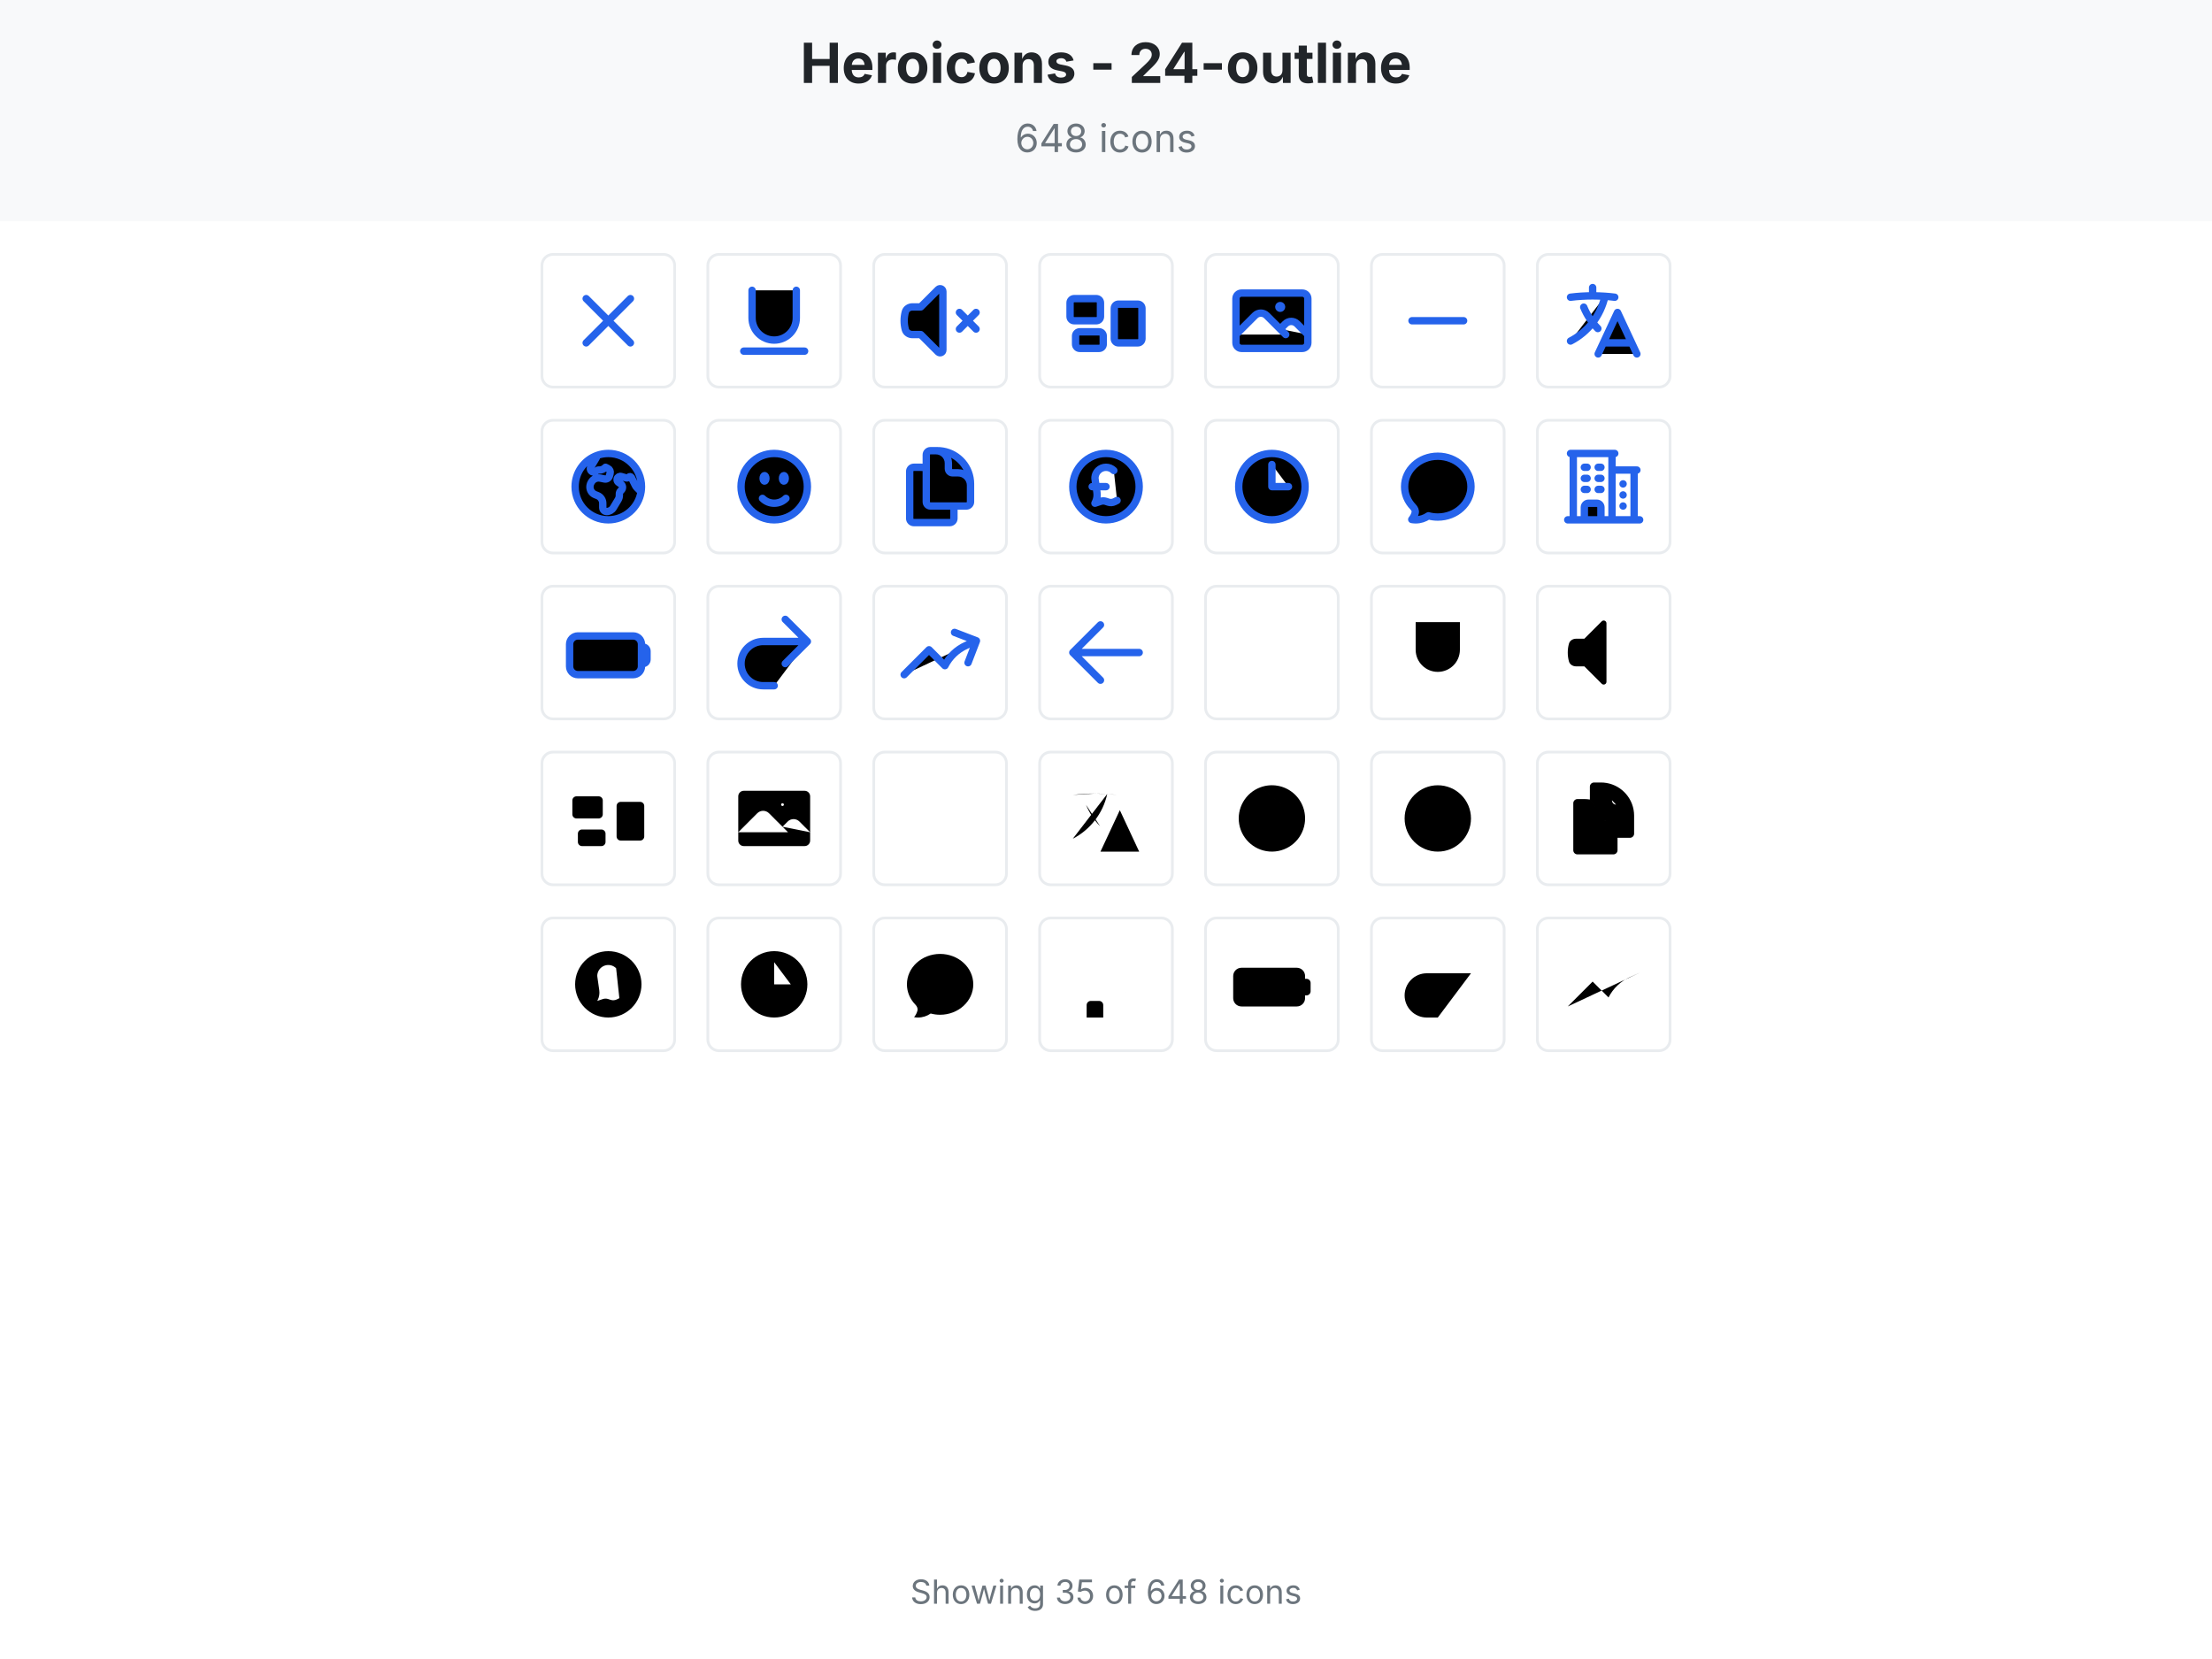
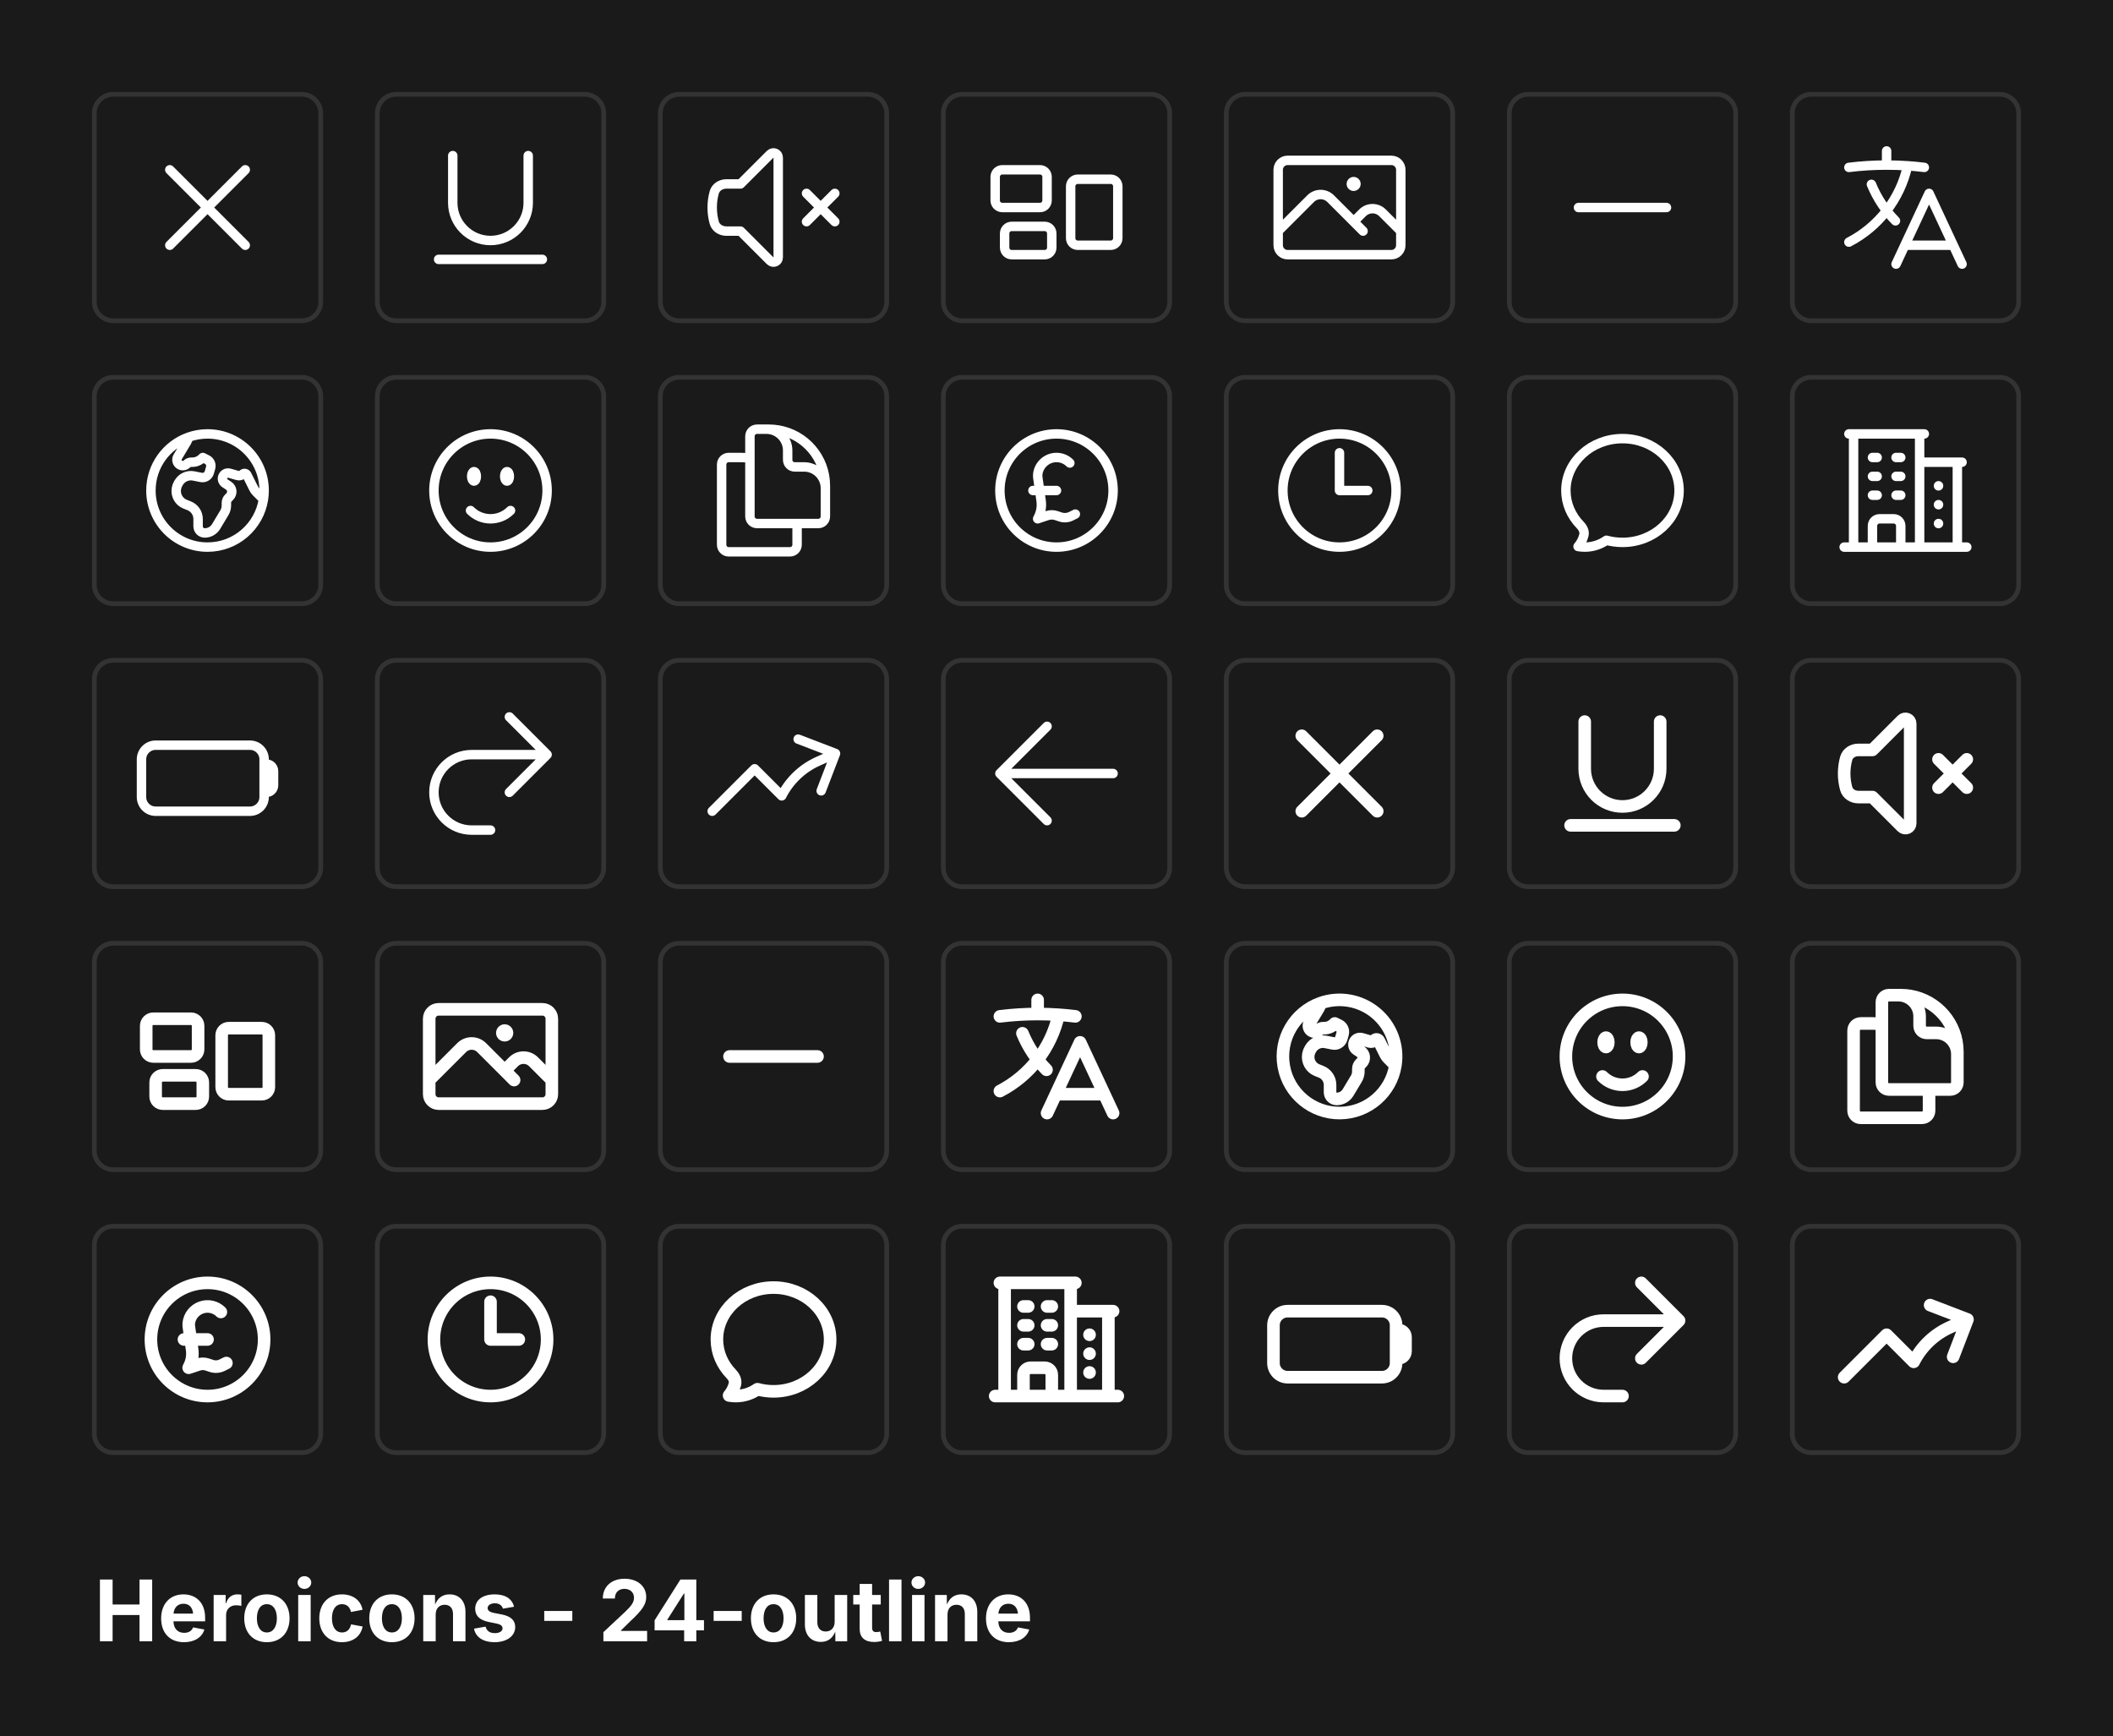
- <svg xmlns="http://www.w3.org/2000/svg" width="800" height="600">
-   <rect width="800" height="600" fill="#ffffff" />
-   <rect width="800" height="80" fill="#f8f9fa" />
-   <text x="400" y="30" text-anchor="middle" font-family="system-ui, -apple-system, sans-serif" font-size="20" font-weight="bold" fill="#212529">Heroicons - 24-outline</text>
-   <text x="400" y="55" text-anchor="middle" font-family="system-ui, -apple-system, sans-serif" font-size="14" fill="#6c757d">648 icons</text>
-   <g transform="translate(196, 92)">
-     <rect width="48" height="48" fill="#ffffff" stroke="#e9ecef" stroke-width="1" rx="4" />
-     <svg x="8" y="8" width="32" height="32" viewBox="0 0 24 24">
-       <path d="M6 18L18 6M6 6L18 18" stroke="#2563eb" stroke-width="2" stroke-linecap="round" stroke-linejoin="round" />
-     </svg>
-   </g>
-   <g transform="translate(256, 92)">
-     <rect width="48" height="48" fill="#ffffff" stroke="#e9ecef" stroke-width="1" rx="4" />
-     <svg x="8" y="8" width="32" height="32" viewBox="0 0 24 24">
-       <path d="M17.995 3.744V11.245C17.995 14.559 15.309 17.245 11.995 17.245C8.682 17.245 5.996 14.559 5.996 11.245V3.744M3.746 20.246H20.245" stroke="#2563eb" stroke-width="2" stroke-linecap="round" stroke-linejoin="round" />
-     </svg>
-   </g>
-   <g transform="translate(316, 92)">
-     <rect width="48" height="48" fill="#ffffff" stroke="#e9ecef" stroke-width="1" rx="4" />
-     <svg x="8" y="8" width="32" height="32" viewBox="0 0 24 24">
-       <path d="M17.25 9.75L19.5 12M19.5 12L21.75 14.25M19.5 12L21.75 9.75M19.5 12L17.25 14.25M6.75 8.25L11.47 3.53C11.942 3.058 12.75 3.392 12.75 4.061V19.939C12.75 20.608 11.942 20.942 11.47 20.47L6.75 15.75H4.509C3.63 15.75 2.806 15.243 2.572 14.396C2.362 13.633 2.25 12.83 2.25 12C2.25 11.17 2.362 10.367 2.572 9.604C2.806 8.756 3.63 8.25 4.509 8.25H6.75Z" stroke="#2563eb" stroke-width="2" stroke-linecap="round" stroke-linejoin="round" />
-     </svg>
-   </g>
-   <g transform="translate(376, 92)">
-     <rect width="48" height="48" fill="#ffffff" stroke="#e9ecef" stroke-width="1" rx="4" />
-     <svg x="8" y="8" width="32" height="32" viewBox="0 0 24 24">
-       <path d="M2.25 7.125C2.25 6.504 2.754 6 3.375 6H9.375C9.996 6 10.5 6.504 10.5 7.125V10.875C10.5 11.496 9.996 12 9.375 12H3.375C2.754 12 2.25 11.496 2.25 10.875V7.125Z" stroke="#2563eb" stroke-width="2" stroke-linecap="round" stroke-linejoin="round" />
-       <path d="M14.25 8.625C14.25 8.004 14.754 7.5 15.375 7.5H20.625C21.246 7.5 21.75 8.004 21.75 8.625V16.875C21.75 17.496 21.246 18 20.625 18H15.375C14.754 18 14.25 17.496 14.25 16.875V8.625Z" stroke="#2563eb" stroke-width="2" stroke-linecap="round" stroke-linejoin="round" />
-       <path d="M3.75 16.125C3.75 15.504 4.254 15 4.875 15H10.125C10.746 15 11.25 15.504 11.25 16.125V18.375C11.25 18.996 10.746 19.5 10.125 19.5H4.875C4.254 19.5 3.75 18.996 3.75 18.375V16.125Z" stroke="#2563eb" stroke-width="2" stroke-linecap="round" stroke-linejoin="round" />
-     </svg>
-   </g>
-   <g transform="translate(436, 92)">
-     <rect width="48" height="48" fill="#ffffff" stroke="#e9ecef" stroke-width="1" rx="4" />
-     <svg x="8" y="8" width="32" height="32" viewBox="0 0 24 24">
-       <path d="M2.25 15.75L7.409 10.591C8.288 9.712 9.712 9.712 10.591 10.591L15.75 15.75M14.25 14.25L15.659 12.841C16.538 11.962 17.962 11.962 18.841 12.841L21.75 15.75M3.75 19.5H20.25C21.078 19.5 21.75 18.828 21.75 18V6C21.75 5.172 21.078 4.5 20.25 4.5H3.75C2.922 4.5 2.25 5.172 2.25 6V18C2.25 18.828 2.922 19.5 3.75 19.5ZM14.25 8.25H14.258V8.258H14.25V8.25ZM14.625 8.25C14.625 8.457 14.457 8.625 14.25 8.625C14.043 8.625 13.875 8.457 13.875 8.25C13.875 8.043 14.043 7.875 14.25 7.875C14.457 7.875 14.625 8.043 14.625 8.25Z" stroke="#2563eb" stroke-width="2" stroke-linecap="round" stroke-linejoin="round" />
-     </svg>
-   </g>
-   <g transform="translate(496, 92)">
-     <rect width="48" height="48" fill="#ffffff" stroke="#e9ecef" stroke-width="1" rx="4" />
-     <svg x="8" y="8" width="32" height="32" viewBox="0 0 24 24">
-       <path d="M5 12H19" stroke="#2563eb" stroke-width="2" stroke-linecap="round" stroke-linejoin="round" />
-     </svg>
-   </g>
-   <g transform="translate(556, 92)">
-     <rect width="48" height="48" fill="#ffffff" stroke="#e9ecef" stroke-width="1" rx="4" />
-     <svg x="8" y="8" width="32" height="32" viewBox="0 0 24 24">
-       <path d="M10.5 21L15.75 9.75L21 21M12 18H19.5M3 5.621C4.966 5.376 6.968 5.25 9 5.25M9 5.25C10.121 5.25 11.233 5.288 12.334 5.364M9 5.25V3M12.334 5.364C11.176 10.658 7.689 15.08 3 17.502M12.334 5.364C13.23 5.425 14.119 5.511 15 5.621M10.411 14.116C8.786 12.462 7.477 10.495 6.584 8.314" stroke="#2563eb" stroke-width="2" stroke-linecap="round" stroke-linejoin="round" />
-     </svg>
-   </g>
-   <g transform="translate(196, 152)">
-     <rect width="48" height="48" fill="#ffffff" stroke="#e9ecef" stroke-width="1" rx="4" />
-     <svg x="8" y="8" width="32" height="32" viewBox="0 0 24 24">
-       <path d="M20.893 13.393L19.758 12.258C19.587 12.087 19.445 11.89 19.337 11.673L18.257 9.513C18.13 9.261 17.794 9.206 17.594 9.406C17.382 9.618 17.071 9.699 16.782 9.616L15.509 9.253C15.026 9.114 14.524 9.404 14.402 9.892C14.311 10.257 14.459 10.639 14.771 10.848L15.358 11.239C15.949 11.633 16.032 12.468 15.53 12.97L15.329 13.171C15.118 13.382 15 13.668 15 13.966V14.377C15 14.785 14.889 15.185 14.679 15.534L13.365 17.725C12.983 18.361 12.296 18.75 11.555 18.75C10.972 18.75 10.5 18.278 10.5 17.695V16.523C10.5 15.603 9.94 14.776 9.086 14.434L8.431 14.173C7.45 13.78 6.874 12.757 7.048 11.714L7.055 11.671C7.101 11.393 7.2 11.126 7.345 10.884L7.434 10.735C7.923 9.919 8.872 9.499 9.805 9.686L10.983 9.922C11.557 10.037 12.124 9.691 12.285 9.127L12.493 8.398C12.642 7.877 12.399 7.325 11.915 7.082L11.25 6.75L11.159 6.841C10.737 7.263 10.165 7.5 9.568 7.5H9.387C9.139 7.5 8.901 7.599 8.726 7.774C8.442 8.058 8.008 8.129 7.65 7.95C7.164 7.707 6.988 7.103 7.267 6.638L8.679 4.284C8.82 4.05 8.916 3.792 8.965 3.525M20.893 13.393C20.963 12.939 21 12.474 21 12C21 7.029 16.971 3 12 3C10.935 3 9.913 3.185 8.965 3.525M20.893 13.393C20.223 17.702 16.497 21 12 21C7.029 21 3 16.971 3 12C3 8.095 5.487 4.77 8.965 3.525" stroke="#2563eb" stroke-width="2" stroke-linecap="round" stroke-linejoin="round" />
-     </svg>
-   </g>
-   <g transform="translate(256, 152)">
-     <rect width="48" height="48" fill="#ffffff" stroke="#e9ecef" stroke-width="1" rx="4" />
-     <svg x="8" y="8" width="32" height="32" viewBox="0 0 24 24">
-       <path d="M15.182 15.182C13.425 16.939 10.575 16.939 8.818 15.182M21 12C21 16.971 16.971 21 12 21C7.029 21 3 16.971 3 12C3 7.029 7.029 3 12 3C16.971 3 21 7.029 21 12ZM9.75 9.75C9.75 10.164 9.582 10.5 9.375 10.5C9.168 10.5 9 10.164 9 9.75C9 9.336 9.168 9 9.375 9C9.582 9 9.75 9.336 9.75 9.75ZM9.375 9.75H9.383V9.765H9.375V9.75ZM15 9.75C15 10.164 14.832 10.5 14.625 10.5C14.418 10.5 14.25 10.164 14.25 9.75C14.25 9.336 14.418 9 14.625 9C14.832 9 15 9.336 15 9.75ZM14.625 9.75H14.633V9.765H14.625V9.75Z" stroke="#2563eb" stroke-width="2" stroke-linecap="round" stroke-linejoin="round" />
-     </svg>
-   </g>
-   <g transform="translate(316, 152)">
-     <rect width="48" height="48" fill="#ffffff" stroke="#e9ecef" stroke-width="1" rx="4" />
-     <svg x="8" y="8" width="32" height="32" viewBox="0 0 24 24">
-       <path d="M15.75 17.25V20.625C15.75 21.246 15.246 21.75 14.625 21.75H4.875C4.254 21.75 3.75 21.246 3.75 20.625V7.875C3.75 7.254 4.254 6.75 4.875 6.75H6.75C7.261 6.75 7.762 6.793 8.25 6.874M15.75 17.25H19.125C19.746 17.25 20.25 16.746 20.25 16.125V11.25C20.25 6.791 17.007 3.089 12.75 2.374C12.262 2.293 11.761 2.25 11.25 2.25H9.375C8.754 2.25 8.25 2.754 8.25 3.375V6.874M15.75 17.25H9.375C8.754 17.25 8.25 16.746 8.25 16.125V6.874M20.25 13.5V11.625C20.25 9.761 18.739 8.25 16.875 8.25H15.375C14.754 8.25 14.25 7.746 14.25 7.125V5.625C14.25 3.761 12.739 2.25 10.875 2.25H9.75" stroke="#2563eb" stroke-width="2" stroke-linecap="round" stroke-linejoin="round" />
-     </svg>
-   </g>
-   <g transform="translate(376, 152)">
-     <rect width="48" height="48" fill="#ffffff" stroke="#e9ecef" stroke-width="1" rx="4" />
-     <svg x="8" y="8" width="32" height="32" viewBox="0 0 24 24">
-       <path d="M14.121 7.629C12.95 6.457 11.05 6.457 9.879 7.629C9.374 8.133 9.087 8.773 9.017 9.431C8.994 9.643 9.015 9.856 9.045 10.067L9.551 13.608C9.681 14.515 9.531 15.439 9.121 16.257L9 16.5L10.539 15.987C11 15.833 11.5 15.833 11.961 15.987L12.616 16.205C13.182 16.394 13.8 16.35 14.334 16.083L15 15.75M8.25 12H12M21 12C21 16.971 16.971 21 12 21C7.029 21 3 16.971 3 12C3 7.029 7.029 3 12 3C16.971 3 21 7.029 21 12Z" stroke="#2563eb" stroke-width="2" stroke-linecap="round" stroke-linejoin="round" />
-     </svg>
-   </g>
-   <g transform="translate(436, 152)">
-     <rect width="48" height="48" fill="#ffffff" stroke="#e9ecef" stroke-width="1" rx="4" />
-     <svg x="8" y="8" width="32" height="32" viewBox="0 0 24 24">
-       <path d="M12 6V12H16.5M21 12C21 16.971 16.971 21 12 21C7.029 21 3 16.971 3 12C3 7.029 7.029 3 12 3C16.971 3 21 7.029 21 12Z" stroke="#2563eb" stroke-width="2" stroke-linecap="round" stroke-linejoin="round" />
-     </svg>
-   </g>
-   <g transform="translate(496, 152)">
-     <rect width="48" height="48" fill="#ffffff" stroke="#e9ecef" stroke-width="1" rx="4" />
-     <svg x="8" y="8" width="32" height="32" viewBox="0 0 24 24">
-       <path d="M12 20.25C16.971 20.25 21 16.556 21 12C21 7.444 16.971 3.75 12 3.75C7.029 3.75 3 7.444 3 12C3 14.104 3.859 16.023 5.273 17.481C5.705 17.927 6.014 18.519 5.859 19.121C5.688 19.788 5.368 20.396 4.936 20.906C5.092 20.934 5.25 20.956 5.41 20.971C5.604 20.99 5.801 21 6 21C7.282 21 8.47 20.598 9.445 19.913C10.255 20.132 11.113 20.25 12 20.25Z" stroke="#2563eb" stroke-width="2" stroke-linecap="round" stroke-linejoin="round" />
-     </svg>
-   </g>
-   <g transform="translate(556, 152)">
-     <rect width="48" height="48" fill="#ffffff" stroke="#e9ecef" stroke-width="1" rx="4" />
-     <svg x="8" y="8" width="32" height="32" viewBox="0 0 24 24">
-       <path d="M2.25 21H21.75M3.75 3V21M14.25 3V21M20.25 7.5V21M6.75 6.75H7.5M6.75 9.75H7.5M6.75 12.75H7.5M10.5 6.75H11.25M10.5 9.75H11.25M10.5 12.75H11.25M6.75 21V17.625C6.75 17.004 7.254 16.5 7.875 16.5H10.125C10.746 16.5 11.25 17.004 11.25 17.625V21M3 3H15M14.25 7.5H21M17.25 11.25H17.258V11.258H17.25V11.25ZM17.25 14.25H17.258V14.258H17.25V14.25ZM17.25 17.25H17.258V17.258H17.25V17.25Z" stroke="#2563eb" stroke-width="2" stroke-linecap="round" stroke-linejoin="round" />
-     </svg>
-   </g>
-   <g transform="translate(196, 212)">
-     <rect width="48" height="48" fill="#ffffff" stroke="#e9ecef" stroke-width="1" rx="4" />
-     <svg x="8" y="8" width="32" height="32" viewBox="0 0 24 24">
-       <path d="M21 10.5H21.375C21.996 10.5 22.5 11.004 22.5 11.625V13.875C22.5 14.496 21.996 15 21.375 15H21M3.75 18H18.75C19.993 18 21 16.993 21 15.75V9.75C21 8.507 19.993 7.5 18.75 7.5H3.75C2.507 7.5 1.5 8.507 1.5 9.75V15.75C1.5 16.993 2.507 18 3.75 18Z" stroke="#2563eb" stroke-width="2" stroke-linecap="round" stroke-linejoin="round" />
-     </svg>
-   </g>
-   <g transform="translate(256, 212)">
-     <rect width="48" height="48" fill="#ffffff" stroke="#e9ecef" stroke-width="1" rx="4" />
-     <svg x="8" y="8" width="32" height="32" viewBox="0 0 24 24">
-       <path d="M15 15L21 9M21 9L15 3M21 9H9C5.686 9 3 11.686 3 15C3 18.314 5.686 21 9 21H12" stroke="#2563eb" stroke-width="2" stroke-linecap="round" stroke-linejoin="round" />
-     </svg>
-   </g>
-   <g transform="translate(316, 212)">
-     <rect width="48" height="48" fill="#ffffff" stroke="#e9ecef" stroke-width="1" rx="4" />
-     <svg x="8" y="8" width="32" height="32" viewBox="0 0 24 24">
-       <path d="M2.25 18L9 11.25L13.306 15.556C14.51 13.188 16.504 11.202 19.12 10.037L21.861 8.817M21.861 8.817L15.92 6.537M21.861 8.817L19.58 14.758" stroke="#2563eb" stroke-width="2" stroke-linecap="round" stroke-linejoin="round" />
-     </svg>
-   </g>
-   <g transform="translate(376, 212)">
-     <rect width="48" height="48" fill="#ffffff" stroke="#e9ecef" stroke-width="1" rx="4" />
-     <svg x="8" y="8" width="32" height="32" viewBox="0 0 24 24">
-       <path d="M10.5 19.5L3 12M3 12L10.5 4.5M3 12H21" stroke="#2563eb" stroke-width="2" stroke-linecap="round" stroke-linejoin="round" />
-     </svg>
-   </g>
-   <g transform="translate(436, 212)">
-     <rect width="48" height="48" fill="#ffffff" stroke="#e9ecef" stroke-width="1" rx="4" />
-     <svg x="8" y="8" width="32" height="32" viewBox="0 0 24 24">
+ <svg xmlns="http://www.w3.org/2000/svg" width="448" height="368">
+   <rect width="448" height="368" fill="#1a1a1a" />
+   <g transform="translate(20, 20)">
+     <rect width="48" height="48" fill="#1a1a1a" stroke="#333333" stroke-width="1" rx="4" />
+     <svg x="8" y="8" width="32" height="32" viewBox="0 0 24 24" style="stroke: #ffffff; fill: none; stroke-width: 2; stroke-linecap: round; stroke-linejoin: round;">
+       <path d="M6 18L18 6M6 6L18 18" stroke-width="1.5" stroke-linecap="round" stroke-linejoin="round" />
+     </svg>
+   </g>
+   <g transform="translate(80, 20)">
+     <rect width="48" height="48" fill="#1a1a1a" stroke="#333333" stroke-width="1" rx="4" />
+     <svg x="8" y="8" width="32" height="32" viewBox="0 0 24 24" style="stroke: #ffffff; fill: none; stroke-width: 2; stroke-linecap: round; stroke-linejoin: round;">
+       <path d="M17.995 3.744V11.245C17.995 14.559 15.309 17.245 11.995 17.245C8.682 17.245 5.996 14.559 5.996 11.245V3.744M3.746 20.246H20.245" stroke-width="1.5" stroke-linecap="round" stroke-linejoin="round" />
+     </svg>
+   </g>
+   <g transform="translate(140, 20)">
+     <rect width="48" height="48" fill="#1a1a1a" stroke="#333333" stroke-width="1" rx="4" />
+     <svg x="8" y="8" width="32" height="32" viewBox="0 0 24 24" style="stroke: #ffffff; fill: none; stroke-width: 2; stroke-linecap: round; stroke-linejoin: round;">
+       <path d="M17.25 9.75L19.5 12M19.5 12L21.75 14.25M19.5 12L21.75 9.75M19.5 12L17.25 14.25M6.75 8.25L11.47 3.53C11.942 3.058 12.75 3.392 12.75 4.061V19.939C12.75 20.608 11.942 20.942 11.47 20.47L6.75 15.75H4.509C3.63 15.75 2.806 15.243 2.572 14.396C2.362 13.633 2.25 12.83 2.25 12C2.25 11.17 2.362 10.367 2.572 9.604C2.806 8.756 3.63 8.25 4.509 8.25H6.75Z" stroke-width="1.5" stroke-linecap="round" stroke-linejoin="round" />
+     </svg>
+   </g>
+   <g transform="translate(200, 20)">
+     <rect width="48" height="48" fill="#1a1a1a" stroke="#333333" stroke-width="1" rx="4" />
+     <svg x="8" y="8" width="32" height="32" viewBox="0 0 24 24" style="stroke: #ffffff; fill: none; stroke-width: 2; stroke-linecap: round; stroke-linejoin: round;">
+       <path d="M2.25 7.125C2.25 6.504 2.754 6 3.375 6H9.375C9.996 6 10.5 6.504 10.5 7.125V10.875C10.5 11.496 9.996 12 9.375 12H3.375C2.754 12 2.25 11.496 2.25 10.875V7.125Z" stroke-width="1.5" stroke-linecap="round" stroke-linejoin="round" />
+       <path d="M14.25 8.625C14.25 8.004 14.754 7.5 15.375 7.5H20.625C21.246 7.5 21.75 8.004 21.75 8.625V16.875C21.75 17.496 21.246 18 20.625 18H15.375C14.754 18 14.25 17.496 14.25 16.875V8.625Z" stroke-width="1.5" stroke-linecap="round" stroke-linejoin="round" />
+       <path d="M3.75 16.125C3.75 15.504 4.254 15 4.875 15H10.125C10.746 15 11.25 15.504 11.25 16.125V18.375C11.25 18.996 10.746 19.5 10.125 19.5H4.875C4.254 19.5 3.75 18.996 3.75 18.375V16.125Z" stroke-width="1.5" stroke-linecap="round" stroke-linejoin="round" />
+     </svg>
+   </g>
+   <g transform="translate(260, 20)">
+     <rect width="48" height="48" fill="#1a1a1a" stroke="#333333" stroke-width="1" rx="4" />
+     <svg x="8" y="8" width="32" height="32" viewBox="0 0 24 24" style="stroke: #ffffff; fill: none; stroke-width: 2; stroke-linecap: round; stroke-linejoin: round;">
+       <path d="M2.25 15.75L7.409 10.591C8.288 9.712 9.712 9.712 10.591 10.591L15.75 15.75M14.25 14.25L15.659 12.841C16.538 11.962 17.962 11.962 18.841 12.841L21.75 15.75M3.75 19.5H20.25C21.078 19.5 21.75 18.828 21.75 18V6C21.75 5.172 21.078 4.5 20.25 4.5H3.75C2.922 4.5 2.25 5.172 2.25 6V18C2.25 18.828 2.922 19.5 3.75 19.5ZM14.25 8.25H14.258V8.258H14.25V8.25ZM14.625 8.25C14.625 8.457 14.457 8.625 14.25 8.625C14.043 8.625 13.875 8.457 13.875 8.25C13.875 8.043 14.043 7.875 14.25 7.875C14.457 7.875 14.625 8.043 14.625 8.25Z" stroke-width="1.5" stroke-linecap="round" stroke-linejoin="round" />
+     </svg>
+   </g>
+   <g transform="translate(320, 20)">
+     <rect width="48" height="48" fill="#1a1a1a" stroke="#333333" stroke-width="1" rx="4" />
+     <svg x="8" y="8" width="32" height="32" viewBox="0 0 24 24" style="stroke: #ffffff; fill: none; stroke-width: 2; stroke-linecap: round; stroke-linejoin: round;">
+       <path d="M5 12H19" stroke-width="1.5" stroke-linecap="round" stroke-linejoin="round" />
+     </svg>
+   </g>
+   <g transform="translate(380, 20)">
+     <rect width="48" height="48" fill="#1a1a1a" stroke="#333333" stroke-width="1" rx="4" />
+     <svg x="8" y="8" width="32" height="32" viewBox="0 0 24 24" style="stroke: #ffffff; fill: none; stroke-width: 2; stroke-linecap: round; stroke-linejoin: round;">
+       <path d="M10.5 21L15.75 9.75L21 21M12 18H19.5M3 5.621C4.966 5.376 6.968 5.25 9 5.25M9 5.25C10.121 5.25 11.233 5.288 12.334 5.364M9 5.25V3M12.334 5.364C11.176 10.658 7.689 15.08 3 17.502M12.334 5.364C13.23 5.425 14.119 5.511 15 5.621M10.411 14.116C8.786 12.462 7.477 10.495 6.584 8.314" stroke-width="1.5" stroke-linecap="round" stroke-linejoin="round" />
+     </svg>
+   </g>
+   <g transform="translate(20, 80)">
+     <rect width="48" height="48" fill="#1a1a1a" stroke="#333333" stroke-width="1" rx="4" />
+     <svg x="8" y="8" width="32" height="32" viewBox="0 0 24 24" style="stroke: #ffffff; fill: none; stroke-width: 2; stroke-linecap: round; stroke-linejoin: round;">
+       <path d="M20.893 13.393L19.758 12.258C19.587 12.087 19.445 11.89 19.337 11.673L18.257 9.513C18.13 9.261 17.794 9.206 17.594 9.406C17.382 9.618 17.071 9.699 16.782 9.616L15.509 9.253C15.026 9.114 14.524 9.404 14.402 9.892C14.311 10.257 14.459 10.639 14.771 10.848L15.358 11.239C15.949 11.633 16.032 12.468 15.53 12.97L15.329 13.171C15.118 13.382 15 13.668 15 13.966V14.377C15 14.785 14.889 15.185 14.679 15.534L13.365 17.725C12.983 18.361 12.296 18.75 11.555 18.75C10.972 18.75 10.5 18.278 10.5 17.695V16.523C10.5 15.603 9.94 14.776 9.086 14.434L8.431 14.173C7.45 13.78 6.874 12.757 7.048 11.714L7.055 11.671C7.101 11.393 7.2 11.126 7.345 10.884L7.434 10.735C7.923 9.919 8.872 9.499 9.805 9.686L10.983 9.922C11.557 10.037 12.124 9.691 12.285 9.127L12.493 8.398C12.642 7.877 12.399 7.325 11.915 7.082L11.25 6.75L11.159 6.841C10.737 7.263 10.165 7.5 9.568 7.5H9.387C9.139 7.5 8.901 7.599 8.726 7.774C8.442 8.058 8.008 8.129 7.65 7.95C7.164 7.707 6.988 7.103 7.267 6.638L8.679 4.284C8.82 4.05 8.916 3.792 8.965 3.525M20.893 13.393C20.963 12.939 21 12.474 21 12C21 7.029 16.971 3 12 3C10.935 3 9.913 3.185 8.965 3.525M20.893 13.393C20.223 17.702 16.497 21 12 21C7.029 21 3 16.971 3 12C3 8.095 5.487 4.77 8.965 3.525" stroke-width="1.5" stroke-linecap="round" stroke-linejoin="round" />
+     </svg>
+   </g>
+   <g transform="translate(80, 80)">
+     <rect width="48" height="48" fill="#1a1a1a" stroke="#333333" stroke-width="1" rx="4" />
+     <svg x="8" y="8" width="32" height="32" viewBox="0 0 24 24" style="stroke: #ffffff; fill: none; stroke-width: 2; stroke-linecap: round; stroke-linejoin: round;">
+       <path d="M15.182 15.182C13.425 16.939 10.575 16.939 8.818 15.182M21 12C21 16.971 16.971 21 12 21C7.029 21 3 16.971 3 12C3 7.029 7.029 3 12 3C16.971 3 21 7.029 21 12ZM9.75 9.75C9.75 10.164 9.582 10.5 9.375 10.5C9.168 10.5 9 10.164 9 9.75C9 9.336 9.168 9 9.375 9C9.582 9 9.75 9.336 9.75 9.75ZM9.375 9.75H9.383V9.765H9.375V9.75ZM15 9.75C15 10.164 14.832 10.5 14.625 10.5C14.418 10.5 14.25 10.164 14.25 9.75C14.25 9.336 14.418 9 14.625 9C14.832 9 15 9.336 15 9.75ZM14.625 9.75H14.633V9.765H14.625V9.75Z" stroke-width="1.5" stroke-linecap="round" stroke-linejoin="round" />
+     </svg>
+   </g>
+   <g transform="translate(140, 80)">
+     <rect width="48" height="48" fill="#1a1a1a" stroke="#333333" stroke-width="1" rx="4" />
+     <svg x="8" y="8" width="32" height="32" viewBox="0 0 24 24" style="stroke: #ffffff; fill: none; stroke-width: 2; stroke-linecap: round; stroke-linejoin: round;">
+       <path d="M15.75 17.25V20.625C15.75 21.246 15.246 21.75 14.625 21.75H4.875C4.254 21.75 3.75 21.246 3.75 20.625V7.875C3.75 7.254 4.254 6.75 4.875 6.75H6.75C7.261 6.75 7.762 6.793 8.25 6.874M15.75 17.25H19.125C19.746 17.25 20.25 16.746 20.25 16.125V11.25C20.25 6.791 17.007 3.089 12.75 2.374C12.262 2.293 11.761 2.25 11.25 2.25H9.375C8.754 2.25 8.25 2.754 8.25 3.375V6.874M15.75 17.25H9.375C8.754 17.25 8.25 16.746 8.25 16.125V6.874M20.25 13.5V11.625C20.25 9.761 18.739 8.25 16.875 8.25H15.375C14.754 8.25 14.25 7.746 14.25 7.125V5.625C14.25 3.761 12.739 2.25 10.875 2.25H9.75" stroke-width="1.5" stroke-linecap="round" stroke-linejoin="round" />
+     </svg>
+   </g>
+   <g transform="translate(200, 80)">
+     <rect width="48" height="48" fill="#1a1a1a" stroke="#333333" stroke-width="1" rx="4" />
+     <svg x="8" y="8" width="32" height="32" viewBox="0 0 24 24" style="stroke: #ffffff; fill: none; stroke-width: 2; stroke-linecap: round; stroke-linejoin: round;">
+       <path d="M14.121 7.629C12.95 6.457 11.05 6.457 9.879 7.629C9.374 8.133 9.087 8.773 9.017 9.431C8.994 9.643 9.015 9.856 9.045 10.067L9.551 13.608C9.681 14.515 9.531 15.439 9.121 16.257L9 16.5L10.539 15.987C11 15.833 11.5 15.833 11.961 15.987L12.616 16.205C13.182 16.394 13.8 16.35 14.334 16.083L15 15.75M8.25 12H12M21 12C21 16.971 16.971 21 12 21C7.029 21 3 16.971 3 12C3 7.029 7.029 3 12 3C16.971 3 21 7.029 21 12Z" stroke-width="1.5" stroke-linecap="round" stroke-linejoin="round" />
+     </svg>
+   </g>
+   <g transform="translate(260, 80)">
+     <rect width="48" height="48" fill="#1a1a1a" stroke="#333333" stroke-width="1" rx="4" />
+     <svg x="8" y="8" width="32" height="32" viewBox="0 0 24 24" style="stroke: #ffffff; fill: none; stroke-width: 2; stroke-linecap: round; stroke-linejoin: round;">
+       <path d="M12 6V12H16.5M21 12C21 16.971 16.971 21 12 21C7.029 21 3 16.971 3 12C3 7.029 7.029 3 12 3C16.971 3 21 7.029 21 12Z" stroke-width="1.5" stroke-linecap="round" stroke-linejoin="round" />
+     </svg>
+   </g>
+   <g transform="translate(320, 80)">
+     <rect width="48" height="48" fill="#1a1a1a" stroke="#333333" stroke-width="1" rx="4" />
+     <svg x="8" y="8" width="32" height="32" viewBox="0 0 24 24" style="stroke: #ffffff; fill: none; stroke-width: 2; stroke-linecap: round; stroke-linejoin: round;">
+       <path d="M12 20.25C16.971 20.25 21 16.556 21 12C21 7.444 16.971 3.75 12 3.75C7.029 3.75 3 7.444 3 12C3 14.104 3.859 16.023 5.273 17.481C5.705 17.927 6.014 18.519 5.859 19.121C5.688 19.788 5.368 20.396 4.936 20.906C5.092 20.934 5.25 20.956 5.41 20.971C5.604 20.99 5.801 21 6 21C7.282 21 8.47 20.598 9.445 19.913C10.255 20.132 11.113 20.25 12 20.25Z" stroke-width="1.5" stroke-linecap="round" stroke-linejoin="round" />
+     </svg>
+   </g>
+   <g transform="translate(380, 80)">
+     <rect width="48" height="48" fill="#1a1a1a" stroke="#333333" stroke-width="1" rx="4" />
+     <svg x="8" y="8" width="32" height="32" viewBox="0 0 24 24" style="stroke: #ffffff; fill: none; stroke-width: 2; stroke-linecap: round; stroke-linejoin: round;">
+       <path d="M2.25 21H21.75M3.75 3V21M14.25 3V21M20.25 7.5V21M6.75 6.75H7.5M6.75 9.75H7.5M6.75 12.75H7.5M10.5 6.75H11.25M10.5 9.75H11.25M10.5 12.75H11.25M6.75 21V17.625C6.75 17.004 7.254 16.5 7.875 16.5H10.125C10.746 16.5 11.25 17.004 11.25 17.625V21M3 3H15M14.25 7.5H21M17.25 11.25H17.258V11.258H17.25V11.25ZM17.25 14.25H17.258V14.258H17.25V14.25ZM17.25 17.25H17.258V17.258H17.25V17.25Z" stroke-width="1.5" stroke-linecap="round" stroke-linejoin="round" />
+     </svg>
+   </g>
+   <g transform="translate(20, 140)">
+     <rect width="48" height="48" fill="#1a1a1a" stroke="#333333" stroke-width="1" rx="4" />
+     <svg x="8" y="8" width="32" height="32" viewBox="0 0 24 24" style="stroke: #ffffff; fill: none; stroke-width: 2; stroke-linecap: round; stroke-linejoin: round;">
+       <path d="M21 10.5H21.375C21.996 10.5 22.5 11.004 22.5 11.625V13.875C22.5 14.496 21.996 15 21.375 15H21M3.75 18H18.75C19.993 18 21 16.993 21 15.75V9.75C21 8.507 19.993 7.5 18.75 7.5H3.75C2.507 7.5 1.5 8.507 1.5 9.75V15.75C1.5 16.993 2.507 18 3.75 18Z" stroke-width="1.5" stroke-linecap="round" stroke-linejoin="round" />
+     </svg>
+   </g>
+   <g transform="translate(80, 140)">
+     <rect width="48" height="48" fill="#1a1a1a" stroke="#333333" stroke-width="1" rx="4" />
+     <svg x="8" y="8" width="32" height="32" viewBox="0 0 24 24" style="stroke: #ffffff; fill: none; stroke-width: 2; stroke-linecap: round; stroke-linejoin: round;">
+       <path d="M15 15L21 9M21 9L15 3M21 9H9C5.686 9 3 11.686 3 15C3 18.314 5.686 21 9 21H12" stroke-width="1.5" stroke-linecap="round" stroke-linejoin="round" />
+     </svg>
+   </g>
+   <g transform="translate(140, 140)">
+     <rect width="48" height="48" fill="#1a1a1a" stroke="#333333" stroke-width="1" rx="4" />
+     <svg x="8" y="8" width="32" height="32" viewBox="0 0 24 24" style="stroke: #ffffff; fill: none; stroke-width: 2; stroke-linecap: round; stroke-linejoin: round;">
+       <path d="M2.25 18L9 11.25L13.306 15.556C14.51 13.188 16.504 11.202 19.12 10.037L21.861 8.817M21.861 8.817L15.92 6.537M21.861 8.817L19.58 14.758" stroke-width="1.5" stroke-linecap="round" stroke-linejoin="round" />
+     </svg>
+   </g>
+   <g transform="translate(200, 140)">
+     <rect width="48" height="48" fill="#1a1a1a" stroke="#333333" stroke-width="1" rx="4" />
+     <svg x="8" y="8" width="32" height="32" viewBox="0 0 24 24" style="stroke: #ffffff; fill: none; stroke-width: 2; stroke-linecap: round; stroke-linejoin: round;">
+       <path d="M10.5 19.5L3 12M3 12L10.5 4.5M3 12H21" stroke-width="1.5" stroke-linecap="round" stroke-linejoin="round" />
+     </svg>
+   </g>
+   <g transform="translate(260, 140)">
+     <rect width="48" height="48" fill="#1a1a1a" stroke="#333333" stroke-width="1" rx="4" />
+     <svg x="8" y="8" width="32" height="32" viewBox="0 0 24 24" style="stroke: #ffffff; fill: none; stroke-width: 2; stroke-linecap: round; stroke-linejoin: round;">
      <path stroke-linecap="round" stroke-linejoin="round" d="M6 18 18 6M6 6l12 12" />
    </svg>
  </g>
-   <g transform="translate(496, 212)">
-     <rect width="48" height="48" fill="#ffffff" stroke="#e9ecef" stroke-width="1" rx="4" />
-     <svg x="8" y="8" width="32" height="32" viewBox="0 0 24 24">
+   <g transform="translate(320, 140)">
+     <rect width="48" height="48" fill="#1a1a1a" stroke="#333333" stroke-width="1" rx="4" />
+     <svg x="8" y="8" width="32" height="32" viewBox="0 0 24 24" style="stroke: #ffffff; fill: none; stroke-width: 2; stroke-linecap: round; stroke-linejoin: round;">
      <path stroke-linecap="round" stroke-linejoin="round" d="M17.995 3.744v7.5a6 6 0 1 1-12 0v-7.5m-2.25 16.502h16.5" />
    </svg>
  </g>
-   <g transform="translate(556, 212)">
-     <rect width="48" height="48" fill="#ffffff" stroke="#e9ecef" stroke-width="1" rx="4" />
-     <svg x="8" y="8" width="32" height="32" viewBox="0 0 24 24">
+   <g transform="translate(380, 140)">
+     <rect width="48" height="48" fill="#1a1a1a" stroke="#333333" stroke-width="1" rx="4" />
+     <svg x="8" y="8" width="32" height="32" viewBox="0 0 24 24" style="stroke: #ffffff; fill: none; stroke-width: 2; stroke-linecap: round; stroke-linejoin: round;">
      <path stroke-linecap="round" stroke-linejoin="round" d="M17.25 9.75 19.5 12m0 0 2.25 2.25M19.5 12l2.25-2.25M19.5 12l-2.25 2.25m-10.5-6 4.72-4.72a.75.75 0 0 1 1.28.53v15.88a.75.75 0 0 1-1.28.53l-4.72-4.72H4.51c-.88 0-1.704-.507-1.938-1.354A9.009 9.009 0 0 1 2.25 12c0-.83.112-1.633.322-2.396C2.806 8.756 3.63 8.25 4.51 8.25H6.75Z" />
    </svg>
  </g>
-   <g transform="translate(196, 272)">
-     <rect width="48" height="48" fill="#ffffff" stroke="#e9ecef" stroke-width="1" rx="4" />
-     <svg x="8" y="8" width="32" height="32" viewBox="0 0 24 24">
+   <g transform="translate(20, 200)">
+     <rect width="48" height="48" fill="#1a1a1a" stroke="#333333" stroke-width="1" rx="4" />
+     <svg x="8" y="8" width="32" height="32" viewBox="0 0 24 24" style="stroke: #ffffff; fill: none; stroke-width: 2; stroke-linecap: round; stroke-linejoin: round;">
      <path stroke-linecap="round" stroke-linejoin="round" d="M2.25 7.125C2.25 6.504 2.754 6 3.375 6h6c.621 0 1.125.504 1.125 1.125v3.75c0 .621-.504 1.125-1.125 1.125h-6a1.125 1.125 0 0 1-1.125-1.125v-3.75ZM14.25 8.625c0-.621.504-1.125 1.125-1.125h5.25c.621 0 1.125.504 1.125 1.125v8.25c0 .621-.504 1.125-1.125 1.125h-5.25a1.125 1.125 0 0 1-1.125-1.125v-8.25ZM3.75 16.125c0-.621.504-1.125 1.125-1.125h5.25c.621 0 1.125.504 1.125 1.125v2.25c0 .621-.504 1.125-1.125 1.125h-5.25a1.125 1.125 0 0 1-1.125-1.125v-2.25Z" />
    </svg>
  </g>
-   <g transform="translate(256, 272)">
-     <rect width="48" height="48" fill="#ffffff" stroke="#e9ecef" stroke-width="1" rx="4" />
-     <svg x="8" y="8" width="32" height="32" viewBox="0 0 24 24">
+   <g transform="translate(80, 200)">
+     <rect width="48" height="48" fill="#1a1a1a" stroke="#333333" stroke-width="1" rx="4" />
+     <svg x="8" y="8" width="32" height="32" viewBox="0 0 24 24" style="stroke: #ffffff; fill: none; stroke-width: 2; stroke-linecap: round; stroke-linejoin: round;">
      <path stroke-linecap="round" stroke-linejoin="round" d="m2.25 15.75 5.159-5.159a2.25 2.25 0 0 1 3.182 0l5.159 5.159m-1.5-1.5 1.409-1.409a2.25 2.25 0 0 1 3.182 0l2.909 2.909m-18 3.75h16.5a1.5 1.5 0 0 0 1.5-1.5V6a1.5 1.5 0 0 0-1.5-1.5H3.75A1.5 1.5 0 0 0 2.25 6v12a1.5 1.5 0 0 0 1.5 1.5Zm10.5-11.25h.008v.008h-.008V8.25Zm.375 0a.375.375 0 1 1-.75 0 .375.375 0 0 1 .75 0Z" />
    </svg>
  </g>
-   <g transform="translate(316, 272)">
-     <rect width="48" height="48" fill="#ffffff" stroke="#e9ecef" stroke-width="1" rx="4" />
-     <svg x="8" y="8" width="32" height="32" viewBox="0 0 24 24">
+   <g transform="translate(140, 200)">
+     <rect width="48" height="48" fill="#1a1a1a" stroke="#333333" stroke-width="1" rx="4" />
+     <svg x="8" y="8" width="32" height="32" viewBox="0 0 24 24" style="stroke: #ffffff; fill: none; stroke-width: 2; stroke-linecap: round; stroke-linejoin: round;">
      <path stroke-linecap="round" stroke-linejoin="round" d="M5 12h14" />
    </svg>
  </g>
-   <g transform="translate(376, 272)">
-     <rect width="48" height="48" fill="#ffffff" stroke="#e9ecef" stroke-width="1" rx="4" />
-     <svg x="8" y="8" width="32" height="32" viewBox="0 0 24 24">
+   <g transform="translate(200, 200)">
+     <rect width="48" height="48" fill="#1a1a1a" stroke="#333333" stroke-width="1" rx="4" />
+     <svg x="8" y="8" width="32" height="32" viewBox="0 0 24 24" style="stroke: #ffffff; fill: none; stroke-width: 2; stroke-linecap: round; stroke-linejoin: round;">
      <path stroke-linecap="round" stroke-linejoin="round" d="m10.5 21 5.25-11.25L21 21m-9-3h7.5M3 5.621a48.474 48.474 0 0 1 6-.371m0 0c1.12 0 2.233.038 3.334.114M9 5.25V3m3.334 2.364C11.176 10.658 7.69 15.08 3 17.502m9.334-12.138c.896.061 1.785.147 2.666.257m-4.589 8.495a18.023 18.023 0 0 1-3.827-5.802" />
    </svg>
  </g>
-   <g transform="translate(436, 272)">
-     <rect width="48" height="48" fill="#ffffff" stroke="#e9ecef" stroke-width="1" rx="4" />
-     <svg x="8" y="8" width="32" height="32" viewBox="0 0 24 24">
+   <g transform="translate(260, 200)">
+     <rect width="48" height="48" fill="#1a1a1a" stroke="#333333" stroke-width="1" rx="4" />
+     <svg x="8" y="8" width="32" height="32" viewBox="0 0 24 24" style="stroke: #ffffff; fill: none; stroke-width: 2; stroke-linecap: round; stroke-linejoin: round;">
      <path stroke-linecap="round" stroke-linejoin="round" d="m20.893 13.393-1.135-1.135a2.252 2.252 0 0 1-.421-.585l-1.08-2.16a.414.414 0 0 0-.663-.107.827.827 0 0 1-.812.21l-1.273-.363a.89.89 0 0 0-.738 1.595l.587.39c.59.395.674 1.23.172 1.732l-.2.2c-.212.212-.33.498-.33.796v.41c0 .409-.11.809-.32 1.158l-1.315 2.191a2.11 2.11 0 0 1-1.81 1.025 1.055 1.055 0 0 1-1.055-1.055v-1.172c0-.92-.56-1.747-1.414-2.089l-.655-.261a2.25 2.25 0 0 1-1.383-2.46l.007-.042a2.25 2.25 0 0 1 .29-.787l.09-.15a2.25 2.25 0 0 1 2.37-1.048l1.178.236a1.125 1.125 0 0 0 1.302-.795l.208-.73a1.125 1.125 0 0 0-.578-1.315l-.665-.332-.091.091a2.25 2.25 0 0 1-1.591.659h-.18c-.249 0-.487.1-.662.274a.931.931 0 0 1-1.458-1.137l1.411-2.353a2.25 2.25 0 0 0 .286-.76m11.928 9.869A9 9 0 0 0 8.965 3.525m11.928 9.868A9 9 0 1 1 8.965 3.525" />
    </svg>
  </g>
-   <g transform="translate(496, 272)">
-     <rect width="48" height="48" fill="#ffffff" stroke="#e9ecef" stroke-width="1" rx="4" />
-     <svg x="8" y="8" width="32" height="32" viewBox="0 0 24 24">
+   <g transform="translate(320, 200)">
+     <rect width="48" height="48" fill="#1a1a1a" stroke="#333333" stroke-width="1" rx="4" />
+     <svg x="8" y="8" width="32" height="32" viewBox="0 0 24 24" style="stroke: #ffffff; fill: none; stroke-width: 2; stroke-linecap: round; stroke-linejoin: round;">
      <path stroke-linecap="round" stroke-linejoin="round" d="M15.182 15.182a4.5 4.5 0 0 1-6.364 0M21 12a9 9 0 1 1-18 0 9 9 0 0 1 18 0ZM9.75 9.75c0 .414-.168.75-.375.75S9 10.164 9 9.75 9.168 9 9.375 9s.375.336.375.75Zm-.375 0h.008v.015h-.008V9.75Zm5.625 0c0 .414-.168.75-.375.75s-.375-.336-.375-.75.168-.75.375-.75.375.336.375.75Zm-.375 0h.008v.015h-.008V9.75Z" />
    </svg>
  </g>
-   <g transform="translate(556, 272)">
-     <rect width="48" height="48" fill="#ffffff" stroke="#e9ecef" stroke-width="1" rx="4" />
-     <svg x="8" y="8" width="32" height="32" viewBox="0 0 24 24">
+   <g transform="translate(380, 200)">
+     <rect width="48" height="48" fill="#1a1a1a" stroke="#333333" stroke-width="1" rx="4" />
+     <svg x="8" y="8" width="32" height="32" viewBox="0 0 24 24" style="stroke: #ffffff; fill: none; stroke-width: 2; stroke-linecap: round; stroke-linejoin: round;">
      <path stroke-linecap="round" stroke-linejoin="round" d="M15.75 17.25v3.375c0 .621-.504 1.125-1.125 1.125h-9.75a1.125 1.125 0 0 1-1.125-1.125V7.875c0-.621.504-1.125 1.125-1.125H6.75a9.06 9.06 0 0 1 1.5.124m7.5 10.376h3.375c.621 0 1.125-.504 1.125-1.125V11.25c0-4.46-3.243-8.161-7.5-8.876a9.06 9.06 0 0 0-1.5-.124H9.375c-.621 0-1.125.504-1.125 1.125v3.5m7.5 10.375H9.375a1.125 1.125 0 0 1-1.125-1.125v-9.25m12 6.625v-1.875a3.375 3.375 0 0 0-3.375-3.375h-1.5a1.125 1.125 0 0 1-1.125-1.125v-1.5a3.375 3.375 0 0 0-3.375-3.375H9.75" />
    </svg>
  </g>
-   <g transform="translate(196, 332)">
-     <rect width="48" height="48" fill="#ffffff" stroke="#e9ecef" stroke-width="1" rx="4" />
-     <svg x="8" y="8" width="32" height="32" viewBox="0 0 24 24">
+   <g transform="translate(20, 260)">
+     <rect width="48" height="48" fill="#1a1a1a" stroke="#333333" stroke-width="1" rx="4" />
+     <svg x="8" y="8" width="32" height="32" viewBox="0 0 24 24" style="stroke: #ffffff; fill: none; stroke-width: 2; stroke-linecap: round; stroke-linejoin: round;">
      <path stroke-linecap="round" stroke-linejoin="round" d="M14.121 7.629A3 3 0 0 0 9.017 9.43c-.023.212-.002.425.028.636l.506 3.541a4.5 4.5 0 0 1-.43 2.65L9 16.5l1.539-.513a2.25 2.25 0 0 1 1.422 0l.655.218a2.25 2.25 0 0 0 1.718-.122L15 15.75M8.25 12H12m9 0a9 9 0 1 1-18 0 9 9 0 0 1 18 0Z" />
    </svg>
  </g>
-   <g transform="translate(256, 332)">
-     <rect width="48" height="48" fill="#ffffff" stroke="#e9ecef" stroke-width="1" rx="4" />
-     <svg x="8" y="8" width="32" height="32" viewBox="0 0 24 24">
+   <g transform="translate(80, 260)">
+     <rect width="48" height="48" fill="#1a1a1a" stroke="#333333" stroke-width="1" rx="4" />
+     <svg x="8" y="8" width="32" height="32" viewBox="0 0 24 24" style="stroke: #ffffff; fill: none; stroke-width: 2; stroke-linecap: round; stroke-linejoin: round;">
      <path stroke-linecap="round" stroke-linejoin="round" d="M12 6v6h4.5m4.5 0a9 9 0 1 1-18 0 9 9 0 0 1 18 0Z" />
    </svg>
  </g>
-   <g transform="translate(316, 332)">
-     <rect width="48" height="48" fill="#ffffff" stroke="#e9ecef" stroke-width="1" rx="4" />
-     <svg x="8" y="8" width="32" height="32" viewBox="0 0 24 24">
+   <g transform="translate(140, 260)">
+     <rect width="48" height="48" fill="#1a1a1a" stroke="#333333" stroke-width="1" rx="4" />
+     <svg x="8" y="8" width="32" height="32" viewBox="0 0 24 24" style="stroke: #ffffff; fill: none; stroke-width: 2; stroke-linecap: round; stroke-linejoin: round;">
      <path stroke-linecap="round" stroke-linejoin="round" d="M12 20.25c4.97 0 9-3.694 9-8.25s-4.03-8.25-9-8.25S3 7.444 3 12c0 2.104.859 4.023 2.273 5.48.432.447.74 1.04.586 1.641a4.483 4.483 0 0 1-.923 1.785A5.969 5.969 0 0 0 6 21c1.282 0 2.47-.402 3.445-1.087.81.22 1.668.337 2.555.337Z" />
    </svg>
  </g>
-   <g transform="translate(376, 332)">
-     <rect width="48" height="48" fill="#ffffff" stroke="#e9ecef" stroke-width="1" rx="4" />
-     <svg x="8" y="8" width="32" height="32" viewBox="0 0 24 24">
+   <g transform="translate(200, 260)">
+     <rect width="48" height="48" fill="#1a1a1a" stroke="#333333" stroke-width="1" rx="4" />
+     <svg x="8" y="8" width="32" height="32" viewBox="0 0 24 24" style="stroke: #ffffff; fill: none; stroke-width: 2; stroke-linecap: round; stroke-linejoin: round;">
      <path stroke-linecap="round" stroke-linejoin="round" d="M2.25 21h19.5m-18-18v18m10.5-18v18m6-13.5V21M6.75 6.75h.75m-.75 3h.75m-.75 3h.75m3-6h.75m-.75 3h.75m-.75 3h.75M6.75 21v-3.375c0-.621.504-1.125 1.125-1.125h2.25c.621 0 1.125.504 1.125 1.125V21M3 3h12m-.75 4.5H21m-3.75 3.75h.008v.008h-.008v-.008Zm0 3h.008v.008h-.008v-.008Zm0 3h.008v.008h-.008v-.008Z" />
    </svg>
  </g>
-   <g transform="translate(436, 332)">
-     <rect width="48" height="48" fill="#ffffff" stroke="#e9ecef" stroke-width="1" rx="4" />
-     <svg x="8" y="8" width="32" height="32" viewBox="0 0 24 24">
+   <g transform="translate(260, 260)">
+     <rect width="48" height="48" fill="#1a1a1a" stroke="#333333" stroke-width="1" rx="4" />
+     <svg x="8" y="8" width="32" height="32" viewBox="0 0 24 24" style="stroke: #ffffff; fill: none; stroke-width: 2; stroke-linecap: round; stroke-linejoin: round;">
      <path stroke-linecap="round" stroke-linejoin="round" d="M21 10.5h.375c.621 0 1.125.504 1.125 1.125v2.25c0 .621-.504 1.125-1.125 1.125H21M3.75 18h15A2.25 2.25 0 0 0 21 15.75v-6a2.25 2.25 0 0 0-2.25-2.25h-15A2.25 2.25 0 0 0 1.5 9.75v6A2.25 2.25 0 0 0 3.75 18Z" />
    </svg>
  </g>
-   <g transform="translate(496, 332)">
-     <rect width="48" height="48" fill="#ffffff" stroke="#e9ecef" stroke-width="1" rx="4" />
-     <svg x="8" y="8" width="32" height="32" viewBox="0 0 24 24">
+   <g transform="translate(320, 260)">
+     <rect width="48" height="48" fill="#1a1a1a" stroke="#333333" stroke-width="1" rx="4" />
+     <svg x="8" y="8" width="32" height="32" viewBox="0 0 24 24" style="stroke: #ffffff; fill: none; stroke-width: 2; stroke-linecap: round; stroke-linejoin: round;">
      <path stroke-linecap="round" stroke-linejoin="round" d="m15 15 6-6m0 0-6-6m6 6H9a6 6 0 0 0 0 12h3" />
    </svg>
  </g>
-   <g transform="translate(556, 332)">
-     <rect width="48" height="48" fill="#ffffff" stroke="#e9ecef" stroke-width="1" rx="4" />
-     <svg x="8" y="8" width="32" height="32" viewBox="0 0 24 24">
+   <g transform="translate(380, 260)">
+     <rect width="48" height="48" fill="#1a1a1a" stroke="#333333" stroke-width="1" rx="4" />
+     <svg x="8" y="8" width="32" height="32" viewBox="0 0 24 24" style="stroke: #ffffff; fill: none; stroke-width: 2; stroke-linecap: round; stroke-linejoin: round;">
      <path stroke-linecap="round" stroke-linejoin="round" d="M2.25 18 9 11.25l4.306 4.306a11.95 11.95 0 0 1 5.814-5.518l2.74-1.22m0 0-5.94-2.281m5.94 2.28-2.28 5.941" />
    </svg>
  </g>
-   <text x="400" y="580" text-anchor="middle" font-family="system-ui, -apple-system, sans-serif" font-size="12" fill="#6c757d">
-     Showing 35 of 648 icons
-   </text>
+   <rect x="0" y="323" width="448" height="60" fill="#1a1a1a" />
+   <text x="20" y="348" text-anchor="start" font-family="system-ui, -apple-system, sans-serif" font-size="18" font-weight="bold" fill="#ffffff">Heroicons - 24-outline</text>
</svg>
